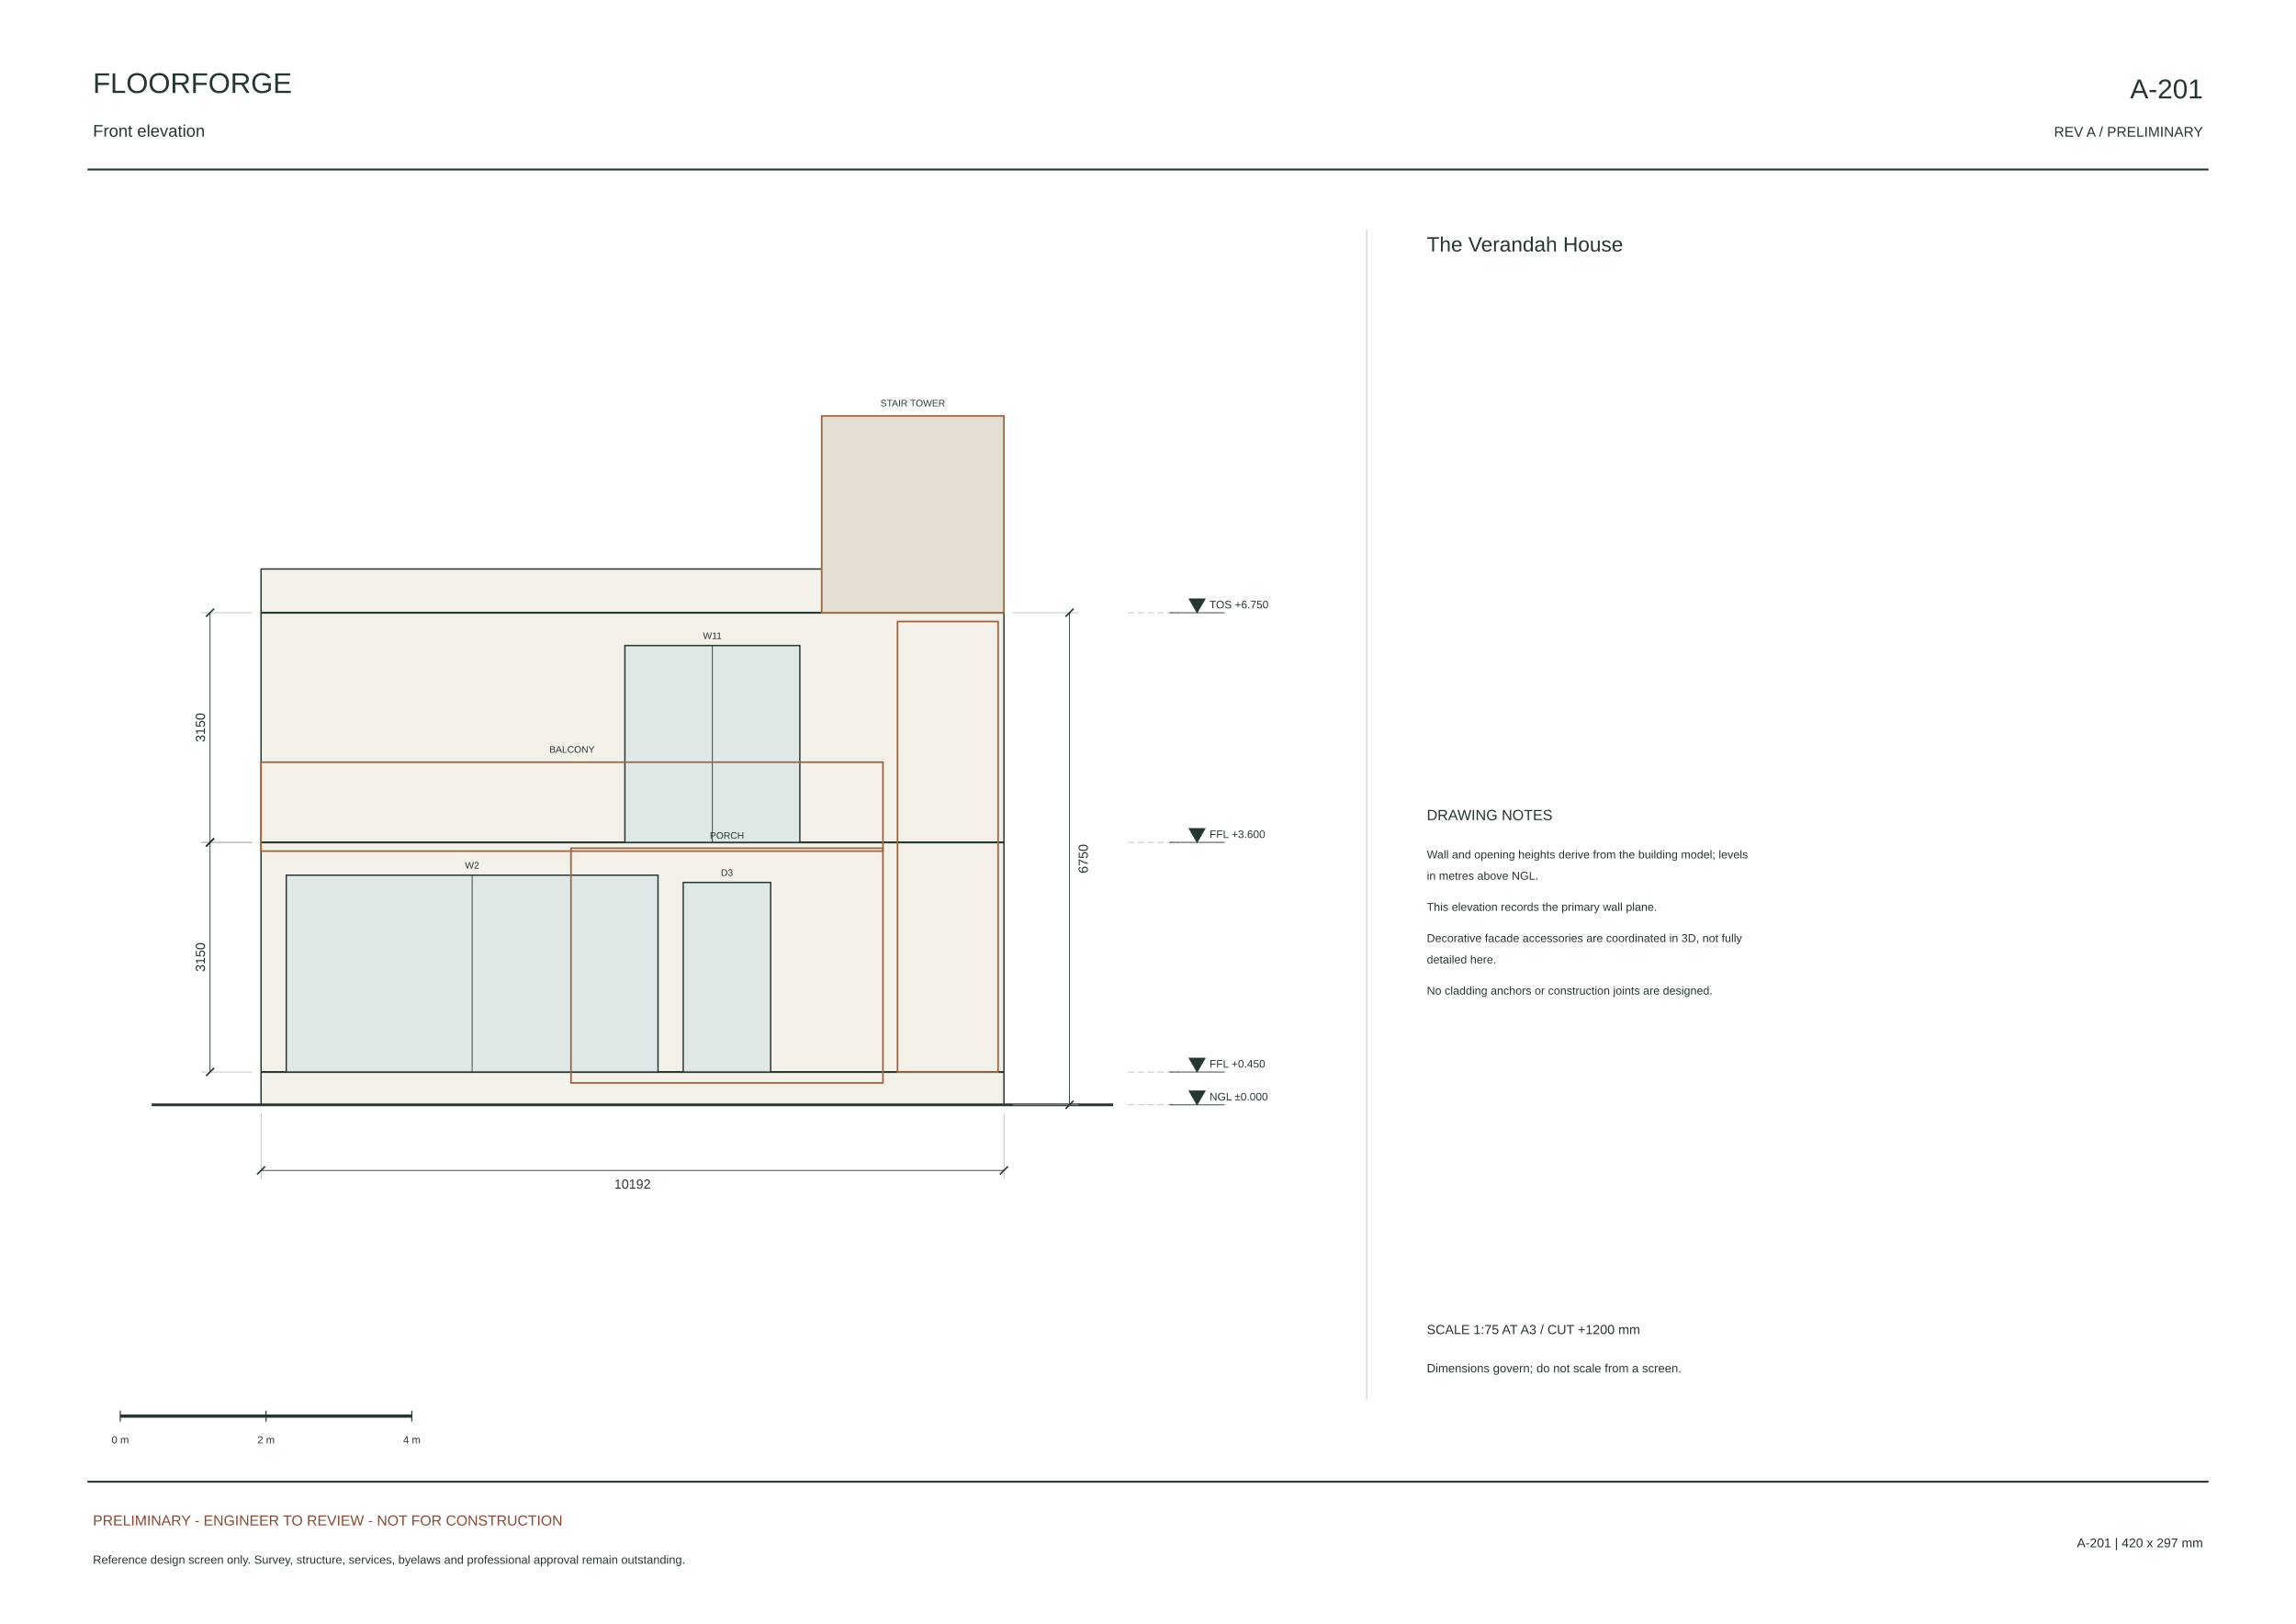
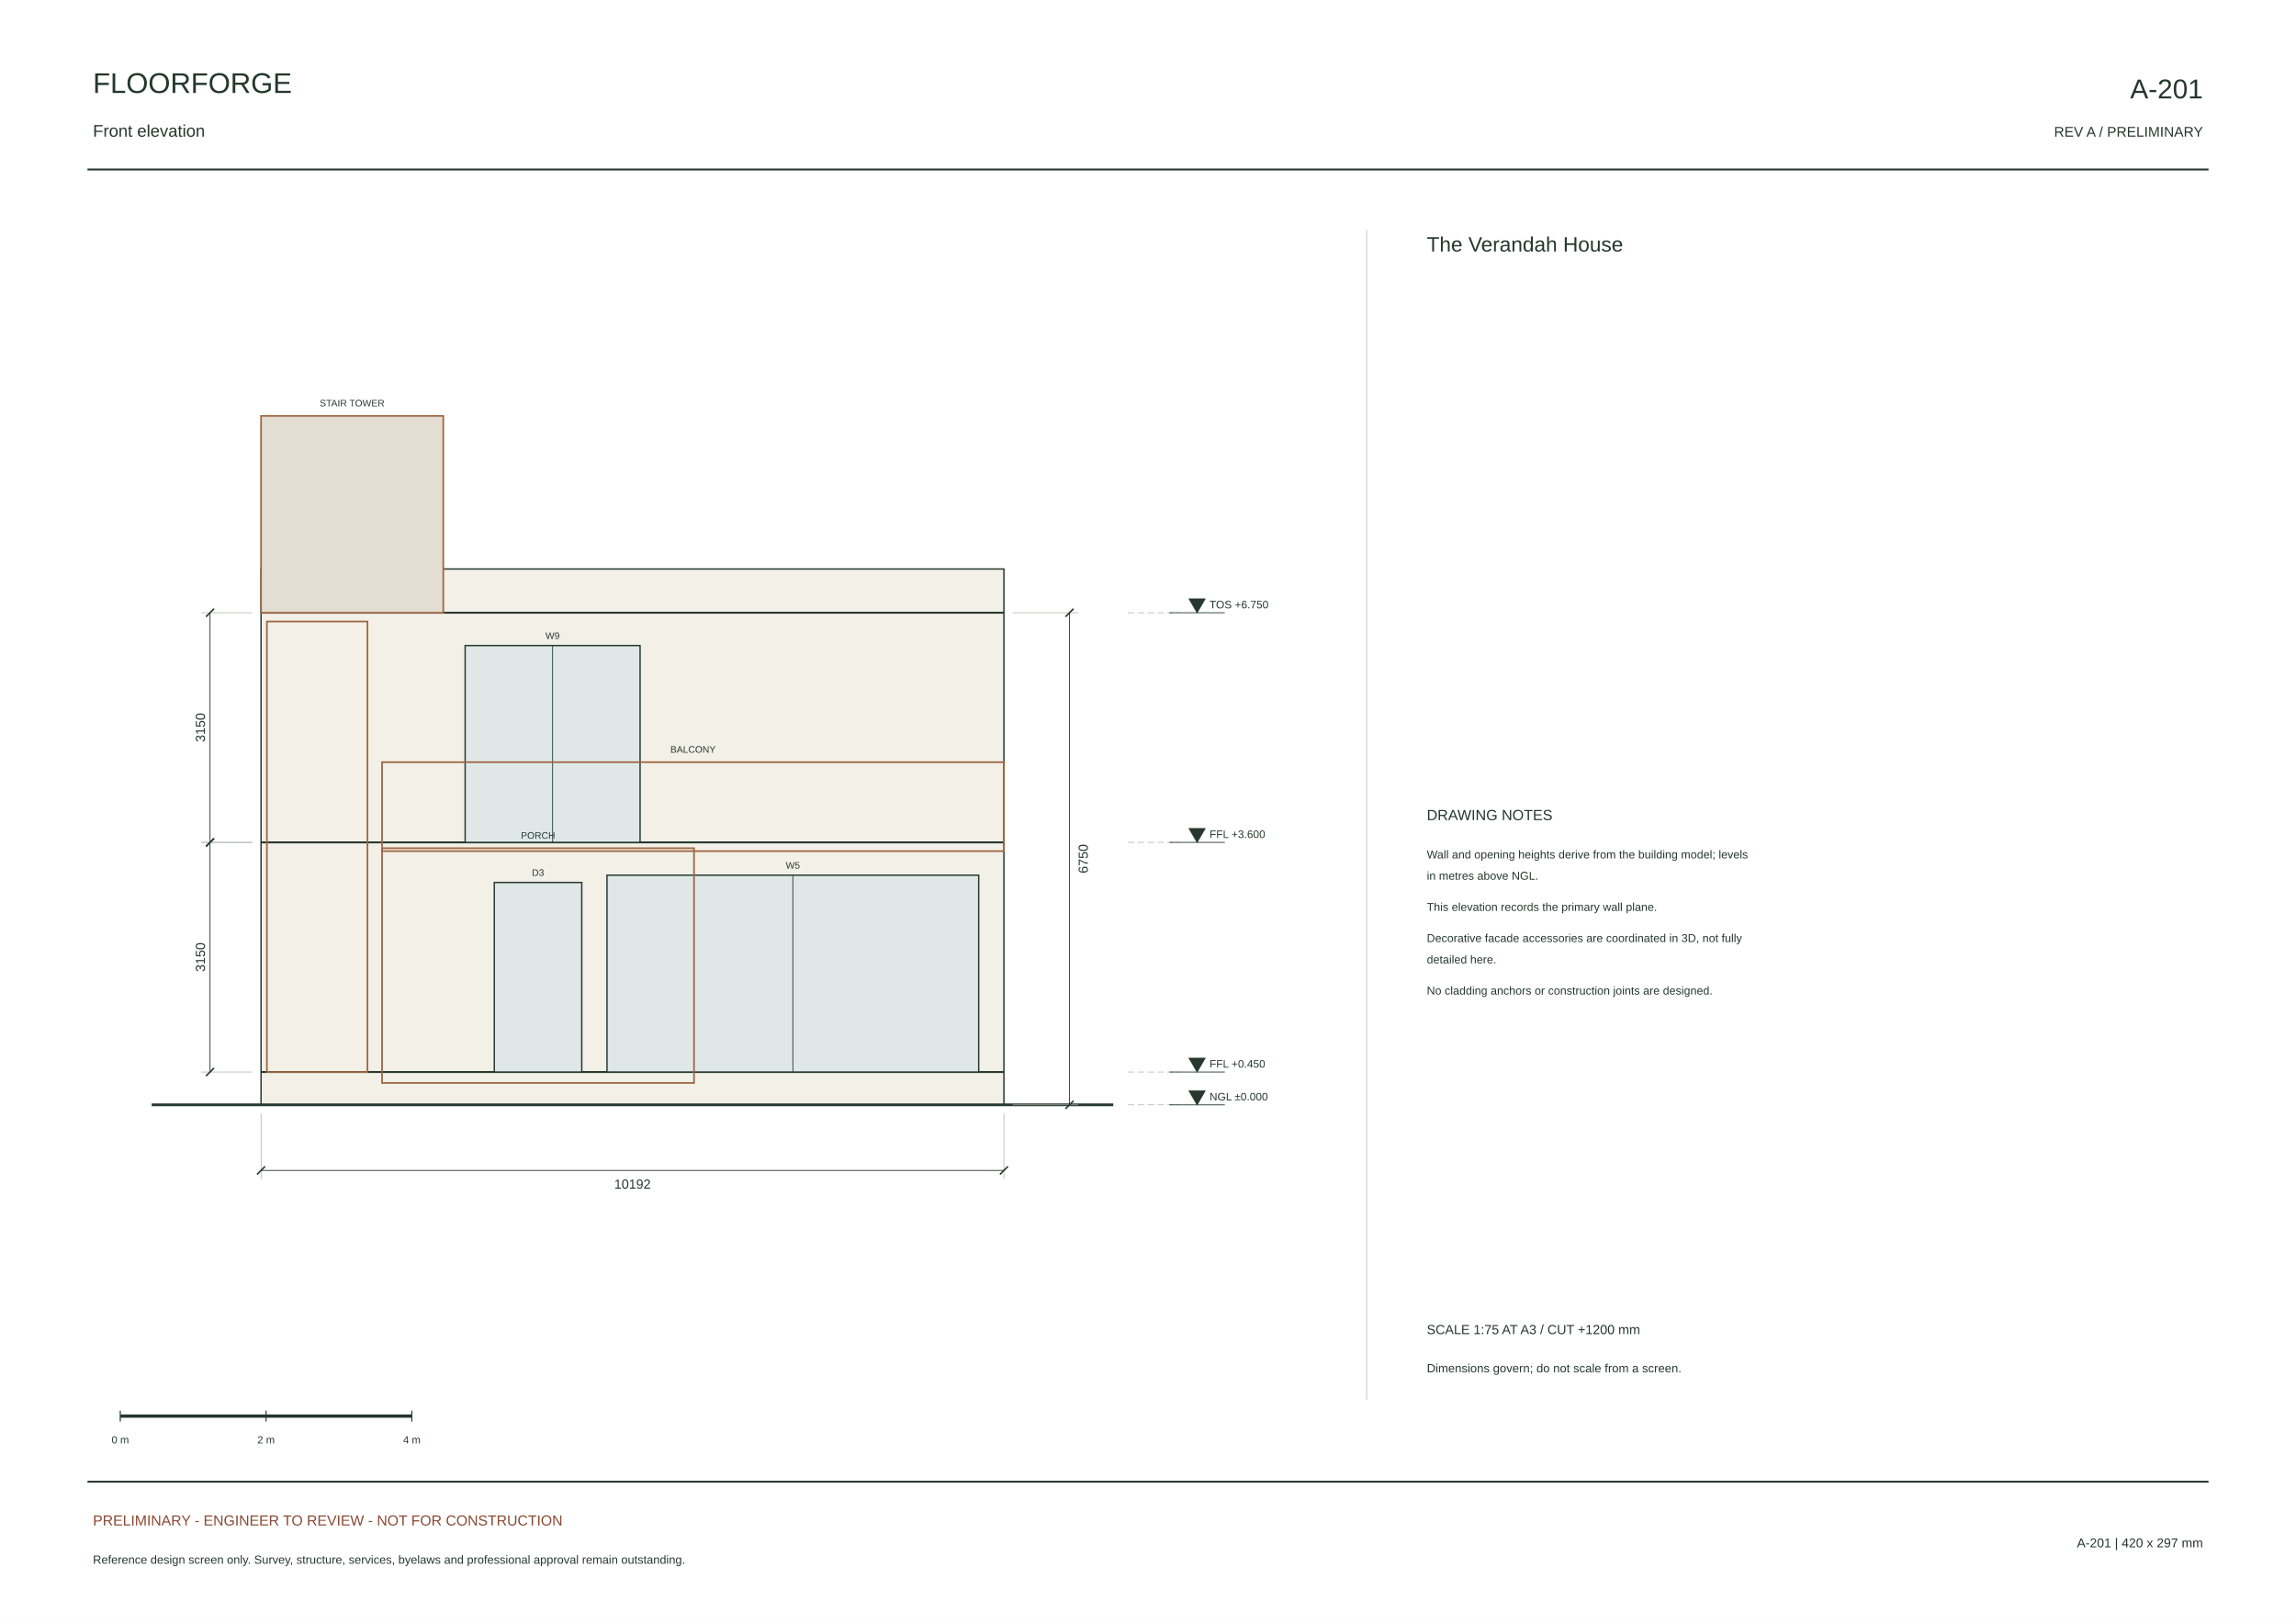
<svg xmlns="http://www.w3.org/2000/svg" width="420mm" height="297mm" viewBox="0 0 420 297">
  <rect width="420" height="297" fill="white" />
  <g font-family="Arial,Helvetica,sans-serif">
    <path d="M 16 31 H 404 M 16 271 H 404" stroke="#25372f" stroke-width=".35" />
    <text x="17" y="17" fill="#25372f" font-size="5.2" text-anchor="start">FLOORFORGE</text>
    <text x="17" y="25" fill="#25372f" font-size="3.1" text-anchor="start">Front elevation</text>
    <text x="403" y="18" fill="#25372f" font-size="5" text-anchor="end">A-201</text>
    <text x="403" y="25" fill="#25372f" font-size="2.6" text-anchor="end">REV A / PRELIMINARY</text>
    <polygon points="47.753,202.067 183.647,202.067 183.647,104.067 47.753,104.067" fill="#f2f0e7" stroke="#25372f" stroke-width="0.25" />
    <path d="M 27.753 202.067 L 203.647 202.067" fill="none" stroke="#25372f" stroke-width="0.5" />
    <path d="M 47.753 196.067 L 183.647 196.067" fill="none" stroke="#25372f" stroke-width="0.35" />
    <path d="M 47.753 154.067 L 183.647 154.067" fill="none" stroke="#25372f" stroke-width="0.35" />
    <path d="M 47.753 112.067 L 183.647 112.067" fill="none" stroke="#25372f" stroke-width="0.35" />
-     <polygon points="124.98,196.067 140.98,196.067 140.98,161.4 124.98,161.4" fill="#dfe8e7" stroke="#25372f" stroke-width="0.25" />
-     <text x="132.98" y="160.2" fill="#25372f" font-size="1.733" text-anchor="middle">D3</text>
-     <polygon points="52.367,196.067 120.367,196.067 120.367,160.067 52.367,160.067" fill="#dfe8e7" stroke="#25372f" stroke-width="0.25" />
-     <path d="M 86.367 196.067 L 86.367 160.067" fill="none" stroke="#25372f" stroke-width="0.15" />
-     <text x="86.367" y="158.867" fill="#25372f" font-size="1.733" text-anchor="middle">W2</text>
-     <polygon points="114.313,154.067 146.313,154.067 146.313,118.067 114.313,118.067" fill="#dfe8e7" stroke="#25372f" stroke-width="0.25" />
-     <path d="M 130.313 154.067 L 130.313 118.067" fill="none" stroke="#25372f" stroke-width="0.15" />
-     <text x="130.313" y="116.867" fill="#25372f" font-size="1.733" text-anchor="middle">W11</text>
-     <polygon points="104.447,198.067 161.513,198.067 161.513,155.133 104.447,155.133" fill="none" stroke="#9e653f" stroke-width="0.3" />
-     <text x="132.98" y="153.4" fill="#25372f" font-size="1.733" text-anchor="middle">PORCH</text>
-     <polygon points="47.753,155.667 161.513,155.667 161.513,139.4 47.753,139.4" fill="none" stroke="#9e653f" stroke-width="0.3" />
-     <text x="104.633" y="137.667" fill="#25372f" font-size="1.733" text-anchor="middle">BALCONY</text>
-     <polygon points="164.18,196.067 182.58,196.067 182.58,113.667 164.18,113.667" fill="none" stroke="#9e653f" stroke-width="0.3" />
-     <text x="173.38" y="111.933" fill="#25372f" font-size="1.733" text-anchor="middle">FEATURE WALL</text>
-     <polygon points="150.313,112.067 183.647,112.067 183.647,76.067 150.313,76.067" fill="#e3ddd2" stroke="#9e653f" stroke-width="0.3" />
-     <text x="166.98" y="74.333" fill="#25372f" font-size="1.733" text-anchor="middle">STAIR TOWER</text>
+     <polygon points="90.42,196.067 106.42,196.067 106.42,161.4 90.42,161.4" fill="#dfe8e7" stroke="#25372f" stroke-width="0.25" />
+     <text x="98.42" y="160.2" fill="#25372f" font-size="1.733" text-anchor="middle">D3</text>
+     <polygon points="111.033,196.067 179.033,196.067 179.033,160.067 111.033,160.067" fill="#dfe8e7" stroke="#25372f" stroke-width="0.25" />
+     <path d="M 145.033 196.067 L 145.033 160.067" fill="none" stroke="#25372f" stroke-width="0.15" />
+     <text x="145.033" y="158.867" fill="#25372f" font-size="1.733" text-anchor="middle">W5</text>
+     <polygon points="85.087,154.067 117.087,154.067 117.087,118.067 85.087,118.067" fill="#dfe8e7" stroke="#25372f" stroke-width="0.25" />
+     <path d="M 101.087 154.067 L 101.087 118.067" fill="none" stroke="#25372f" stroke-width="0.15" />
+     <text x="101.087" y="116.867" fill="#25372f" font-size="1.733" text-anchor="middle">W9</text>
+     <polygon points="69.887,198.067 126.953,198.067 126.953,155.133 69.887,155.133" fill="none" stroke="#9e653f" stroke-width="0.3" />
+     <text x="98.42" y="153.4" fill="#25372f" font-size="1.733" text-anchor="middle">PORCH</text>
+     <polygon points="69.887,155.667 183.647,155.667 183.647,139.4 69.887,139.4" fill="none" stroke="#9e653f" stroke-width="0.3" />
+     <text x="126.767" y="137.667" fill="#25372f" font-size="1.733" text-anchor="middle">BALCONY</text>
+     <polygon points="48.82,196.067 67.22,196.067 67.22,113.667 48.82,113.667" fill="none" stroke="#9e653f" stroke-width="0.3" />
+     <text x="58.02" y="111.933" fill="#25372f" font-size="1.733" text-anchor="middle">FEATURE WALL</text>
+     <polygon points="47.753,112.067 81.087,112.067 81.087,76.067 47.753,76.067" fill="#e3ddd2" stroke="#9e653f" stroke-width="0.3" />
+     <text x="64.42" y="74.333" fill="#25372f" font-size="1.733" text-anchor="middle">STAIR TOWER</text>
    <path d="M 47.753 203.667 L 47.753 215.667" fill="none" stroke="#a8afa4" stroke-width="0.12" />
    <path d="M 183.647 203.667 L 183.647 215.667" fill="none" stroke="#a8afa4" stroke-width="0.12" />
    <path d="M 47.753 214.067 L 183.647 214.067" fill="none" stroke="#25372f" stroke-width="0.15" />
    <path d="M 47.02 214.8 L 48.487 213.333" fill="none" stroke="#25372f" stroke-width="0.28" />
    <path d="M 182.913 214.8 L 184.38 213.333" fill="none" stroke="#25372f" stroke-width="0.28" />
    <text x="115.7" y="217.4" fill="#25372f" font-size="2.4" text-anchor="middle">10192</text>
    <path d="M 185.247 202.067 L 197.247 202.067" fill="none" stroke="#a8afa4" stroke-width="0.12" />
    <path d="M 185.247 112.067 L 197.247 112.067" fill="none" stroke="#a8afa4" stroke-width="0.12" />
    <path d="M 195.647 202.067 L 195.647 112.067" fill="none" stroke="#25372f" stroke-width="0.15" />
    <path d="M 194.913 202.8 L 196.38 201.333" fill="none" stroke="#25372f" stroke-width="0.28" />
    <path d="M 194.913 112.8 L 196.38 111.333" fill="none" stroke="#25372f" stroke-width="0.28" />
    <text x="198.98" y="157.067" fill="#25372f" font-size="2.4" text-anchor="middle" transform="rotate(-90.0 198.98 157.0667)">6750</text>
    <path d="M 46.153 196.067 L 36.82 196.067" fill="none" stroke="#a8afa4" stroke-width="0.12" />
    <path d="M 46.153 154.067 L 36.82 154.067" fill="none" stroke="#a8afa4" stroke-width="0.12" />
    <path d="M 38.42 196.067 L 38.42 154.067" fill="none" stroke="#25372f" stroke-width="0.15" />
    <path d="M 37.687 196.8 L 39.153 195.333" fill="none" stroke="#25372f" stroke-width="0.28" />
    <path d="M 37.687 154.8 L 39.153 153.333" fill="none" stroke="#25372f" stroke-width="0.28" />
    <text x="37.487" y="175.067" fill="#25372f" font-size="2.4" text-anchor="middle" transform="rotate(-90.0 37.4867 175.0667)">3150</text>
    <path d="M 46.153 154.067 L 36.82 154.067" fill="none" stroke="#a8afa4" stroke-width="0.12" />
    <path d="M 46.153 112.067 L 36.82 112.067" fill="none" stroke="#a8afa4" stroke-width="0.12" />
    <path d="M 38.42 154.067 L 38.42 112.067" fill="none" stroke="#25372f" stroke-width="0.15" />
    <path d="M 37.687 154.8 L 39.153 153.333" fill="none" stroke="#25372f" stroke-width="0.28" />
    <path d="M 37.687 112.8 L 39.153 111.333" fill="none" stroke="#25372f" stroke-width="0.28" />
    <text x="37.487" y="133.067" fill="#25372f" font-size="2.4" text-anchor="middle" transform="rotate(-90.0 37.4867 133.0667)">3150</text>
    <path d="M 206.313 202.067 L 215.647 202.067" fill="none" stroke="#a8afa4" stroke-width="0.12" stroke-dasharray="1.2 .6" />
    <polygon points="217.513,199.533 220.447,199.533 218.98,202.067" fill="#25372f" stroke="#25372f" stroke-width="0.15" />
    <path d="M 213.913 202.067 L 224.047 202.067" fill="none" stroke="#25372f" stroke-width="0.15" />
    <text x="221.247" y="201.267" fill="#25372f" font-size="2.0" text-anchor="start">NGL ±0.000</text>
    <path d="M 206.313 196.067 L 215.647 196.067" fill="none" stroke="#a8afa4" stroke-width="0.12" stroke-dasharray="1.2 .6" />
    <polygon points="217.513,193.533 220.447,193.533 218.98,196.067" fill="#25372f" stroke="#25372f" stroke-width="0.15" />
    <path d="M 213.913 196.067 L 224.047 196.067" fill="none" stroke="#25372f" stroke-width="0.15" />
    <text x="221.247" y="195.267" fill="#25372f" font-size="2.0" text-anchor="start">FFL +0.450</text>
    <path d="M 206.313 154.067 L 215.647 154.067" fill="none" stroke="#a8afa4" stroke-width="0.12" stroke-dasharray="1.2 .6" />
    <polygon points="217.513,151.533 220.447,151.533 218.98,154.067" fill="#25372f" stroke="#25372f" stroke-width="0.15" />
    <path d="M 213.913 154.067 L 224.047 154.067" fill="none" stroke="#25372f" stroke-width="0.15" />
    <text x="221.247" y="153.267" fill="#25372f" font-size="2.0" text-anchor="start">FFL +3.600</text>
    <path d="M 206.313 112.067 L 215.647 112.067" fill="none" stroke="#a8afa4" stroke-width="0.12" stroke-dasharray="1.2 .6" />
    <polygon points="217.513,109.533 220.447,109.533 218.98,112.067" fill="#25372f" stroke="#25372f" stroke-width="0.15" />
    <path d="M 213.913 112.067 L 224.047 112.067" fill="none" stroke="#25372f" stroke-width="0.15" />
    <text x="221.247" y="111.267" fill="#25372f" font-size="2.0" text-anchor="start">TOS +6.750</text>
    <path d="M 250 42 V 256" stroke="#c9d0c7" stroke-width=".2" />
    <text x="261" y="46" fill="#25372f" font-size="3.8" text-anchor="start">The Verandah House</text>
    <text x="261" y="150" fill="#25372f" font-size="2.7" text-anchor="start">DRAWING NOTES</text>
    <text x="261" y="157" fill="#25372f" font-size="2.1" text-anchor="start">Wall and opening heights derive from the building model; levels</text>
    <text x="261" y="160.9" fill="#25372f" font-size="2.1" text-anchor="start">in metres above NGL.</text>
    <text x="261" y="166.6" fill="#25372f" font-size="2.1" text-anchor="start">This elevation records the primary wall plane.</text>
    <text x="261" y="172.3" fill="#25372f" font-size="2.1" text-anchor="start">Decorative facade accessories are coordinated in 3D, not fully</text>
    <text x="261" y="176.2" fill="#25372f" font-size="2.1" text-anchor="start">detailed here.</text>
    <text x="261" y="181.9" fill="#25372f" font-size="2.1" text-anchor="start">No cladding anchors or construction joints are designed.</text>
    <text x="261" y="244" fill="#25372f" font-size="2.4" text-anchor="start">SCALE 1:75 AT A3 / CUT +1200 mm</text>
    <text x="261" y="251" fill="#25372f" font-size="2.2" text-anchor="start">Dimensions govern; do not scale from a screen.</text>
    <path d="M 22 259 H 75.333" stroke="#25372f" stroke-width=".6" />
    <path d="M 22.0 258 V 260" stroke="#25372f" stroke-width=".2" />
    <text x="22" y="264" fill="#25372f" font-size="1.9" text-anchor="middle">0 m</text>
    <path d="M 48.667 258 V 260" stroke="#25372f" stroke-width=".2" />
    <text x="48.667" y="264" fill="#25372f" font-size="1.9" text-anchor="middle">2 m</text>
    <path d="M 75.333 258 V 260" stroke="#25372f" stroke-width=".2" />
    <text x="75.333" y="264" fill="#25372f" font-size="1.9" text-anchor="middle">4 m</text>
    <text x="17" y="279" fill="#8a4933" font-size="2.65" text-anchor="start">PRELIMINARY - ENGINEER TO REVIEW - NOT FOR CONSTRUCTION</text>
    <text x="17" y="286" fill="#25372f" font-size="2.15" text-anchor="start">Reference design screen only. Survey, structure, services, byelaws and professional approval remain outstanding.</text>
    <text x="403" y="283" fill="#25372f" font-size="2.35" text-anchor="end">A-201  |  420 x 297 mm</text>
  </g>
</svg>
